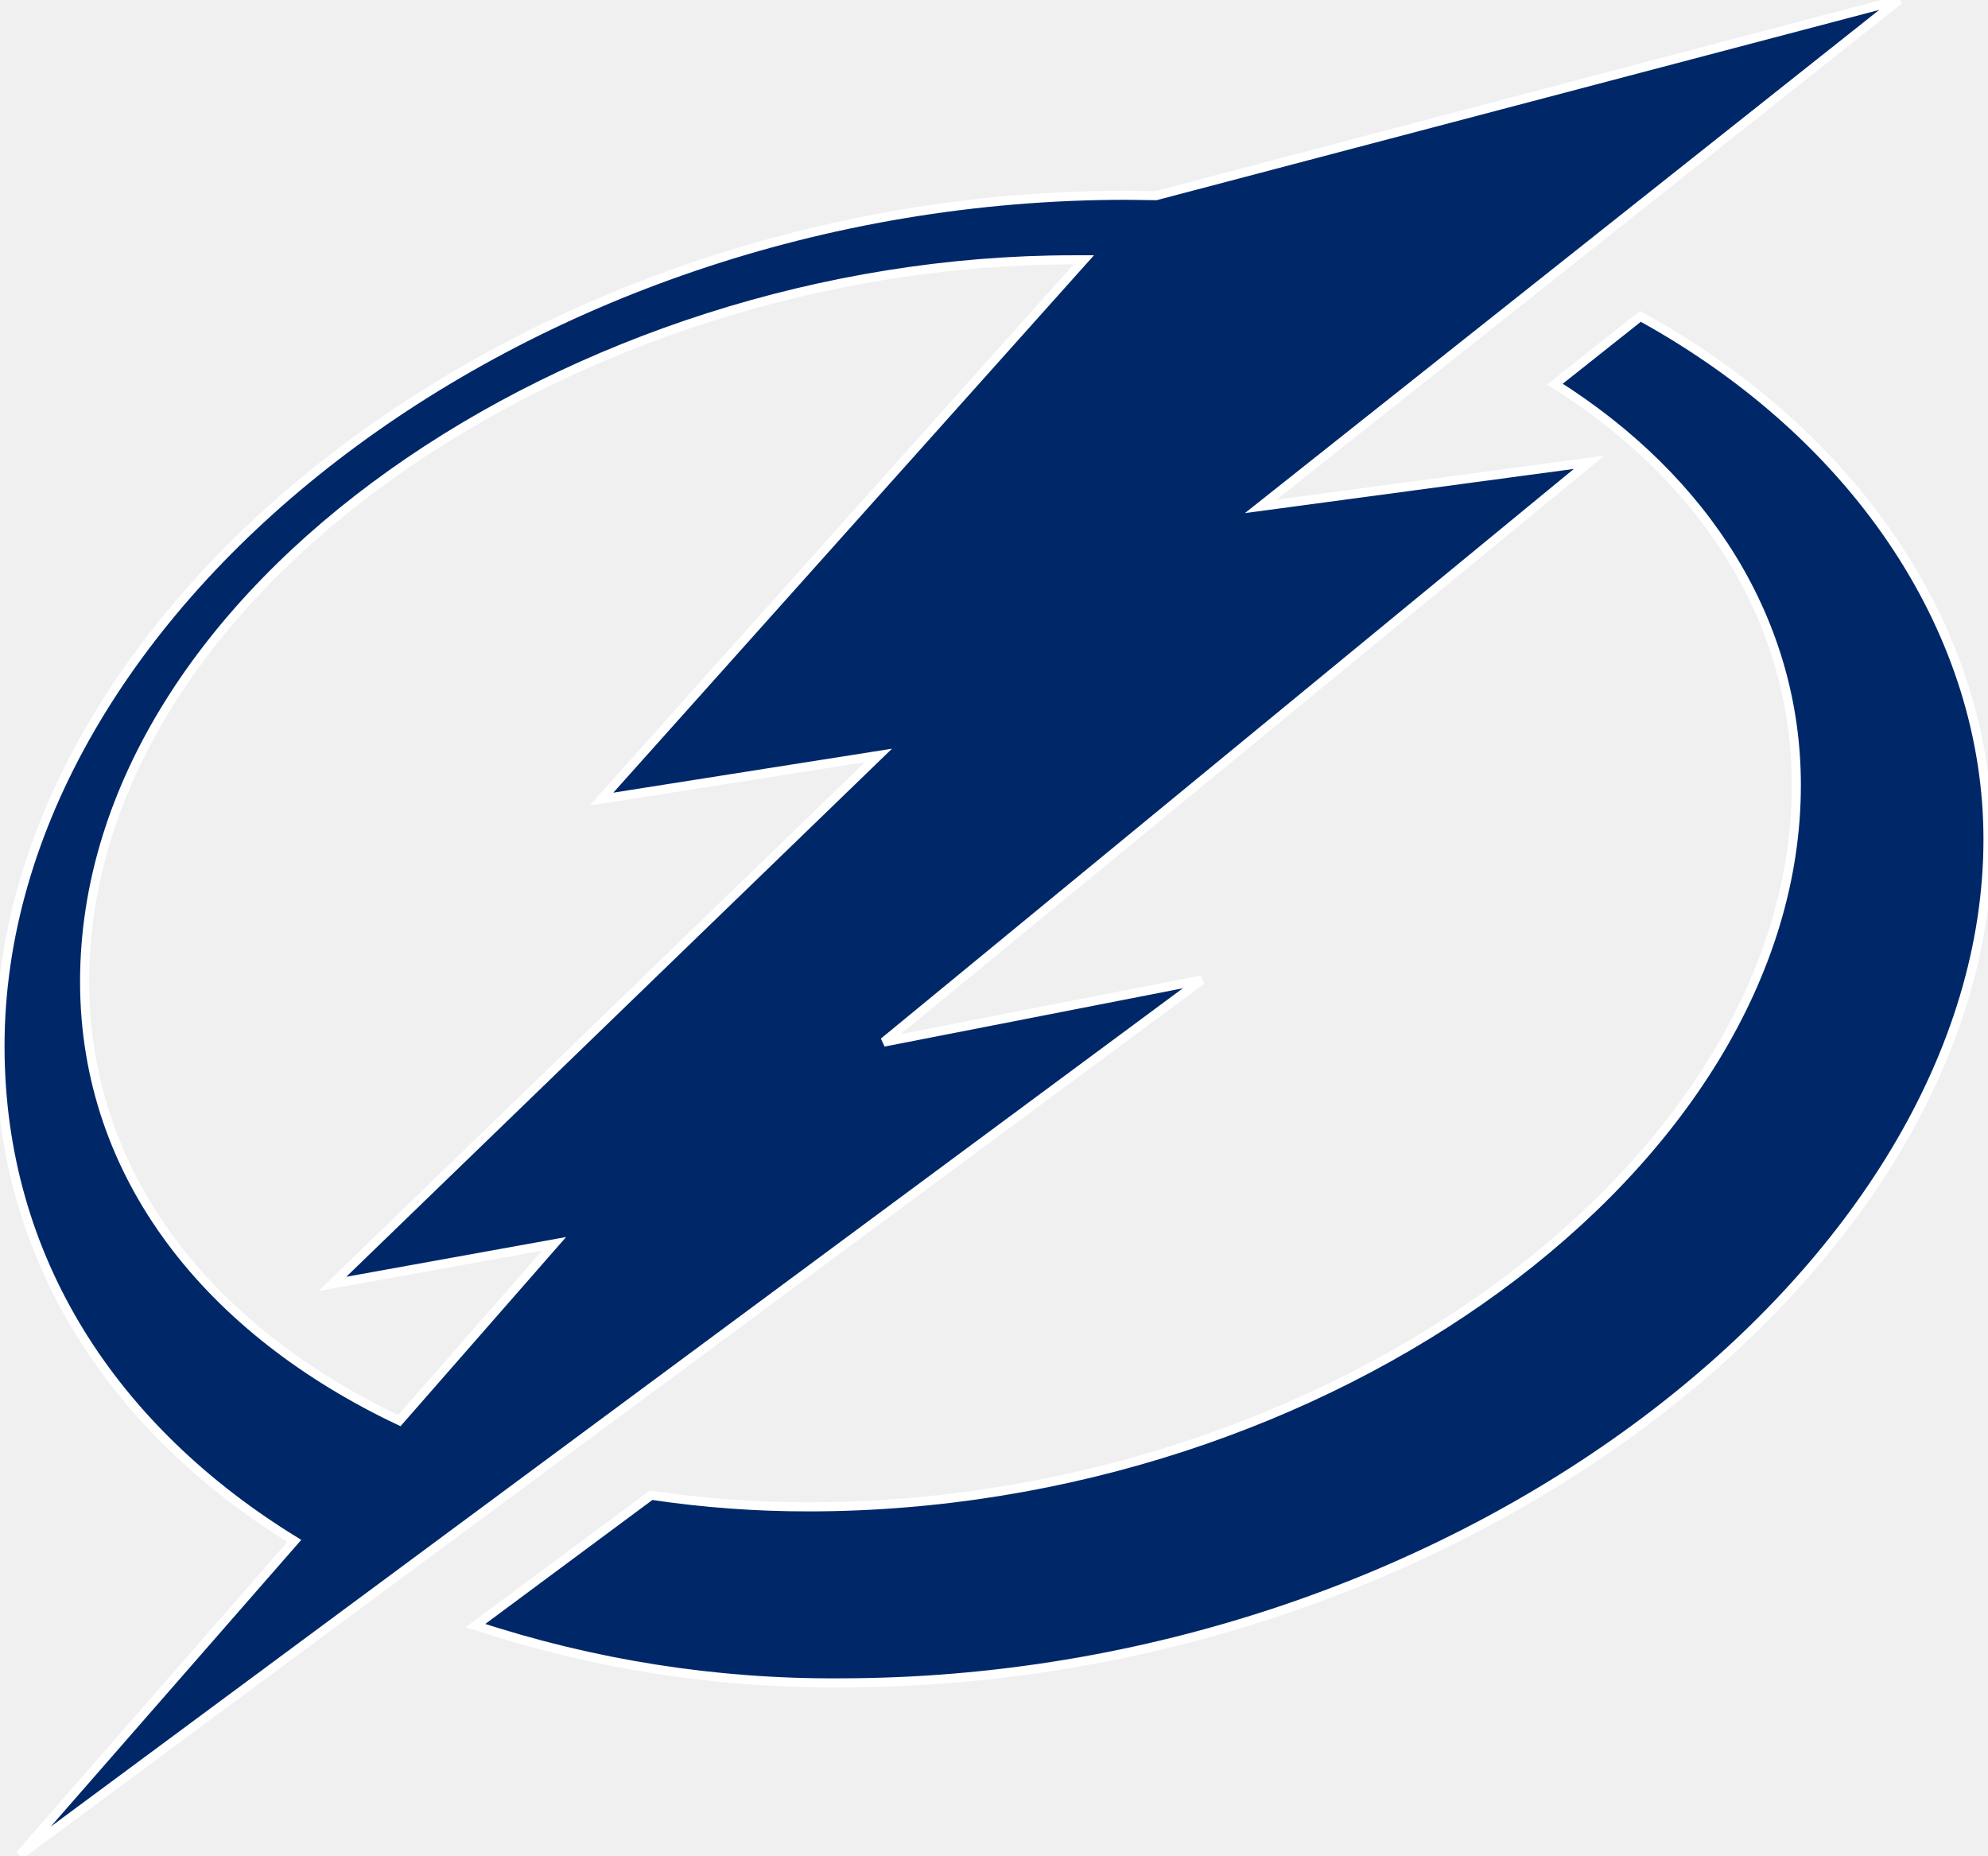
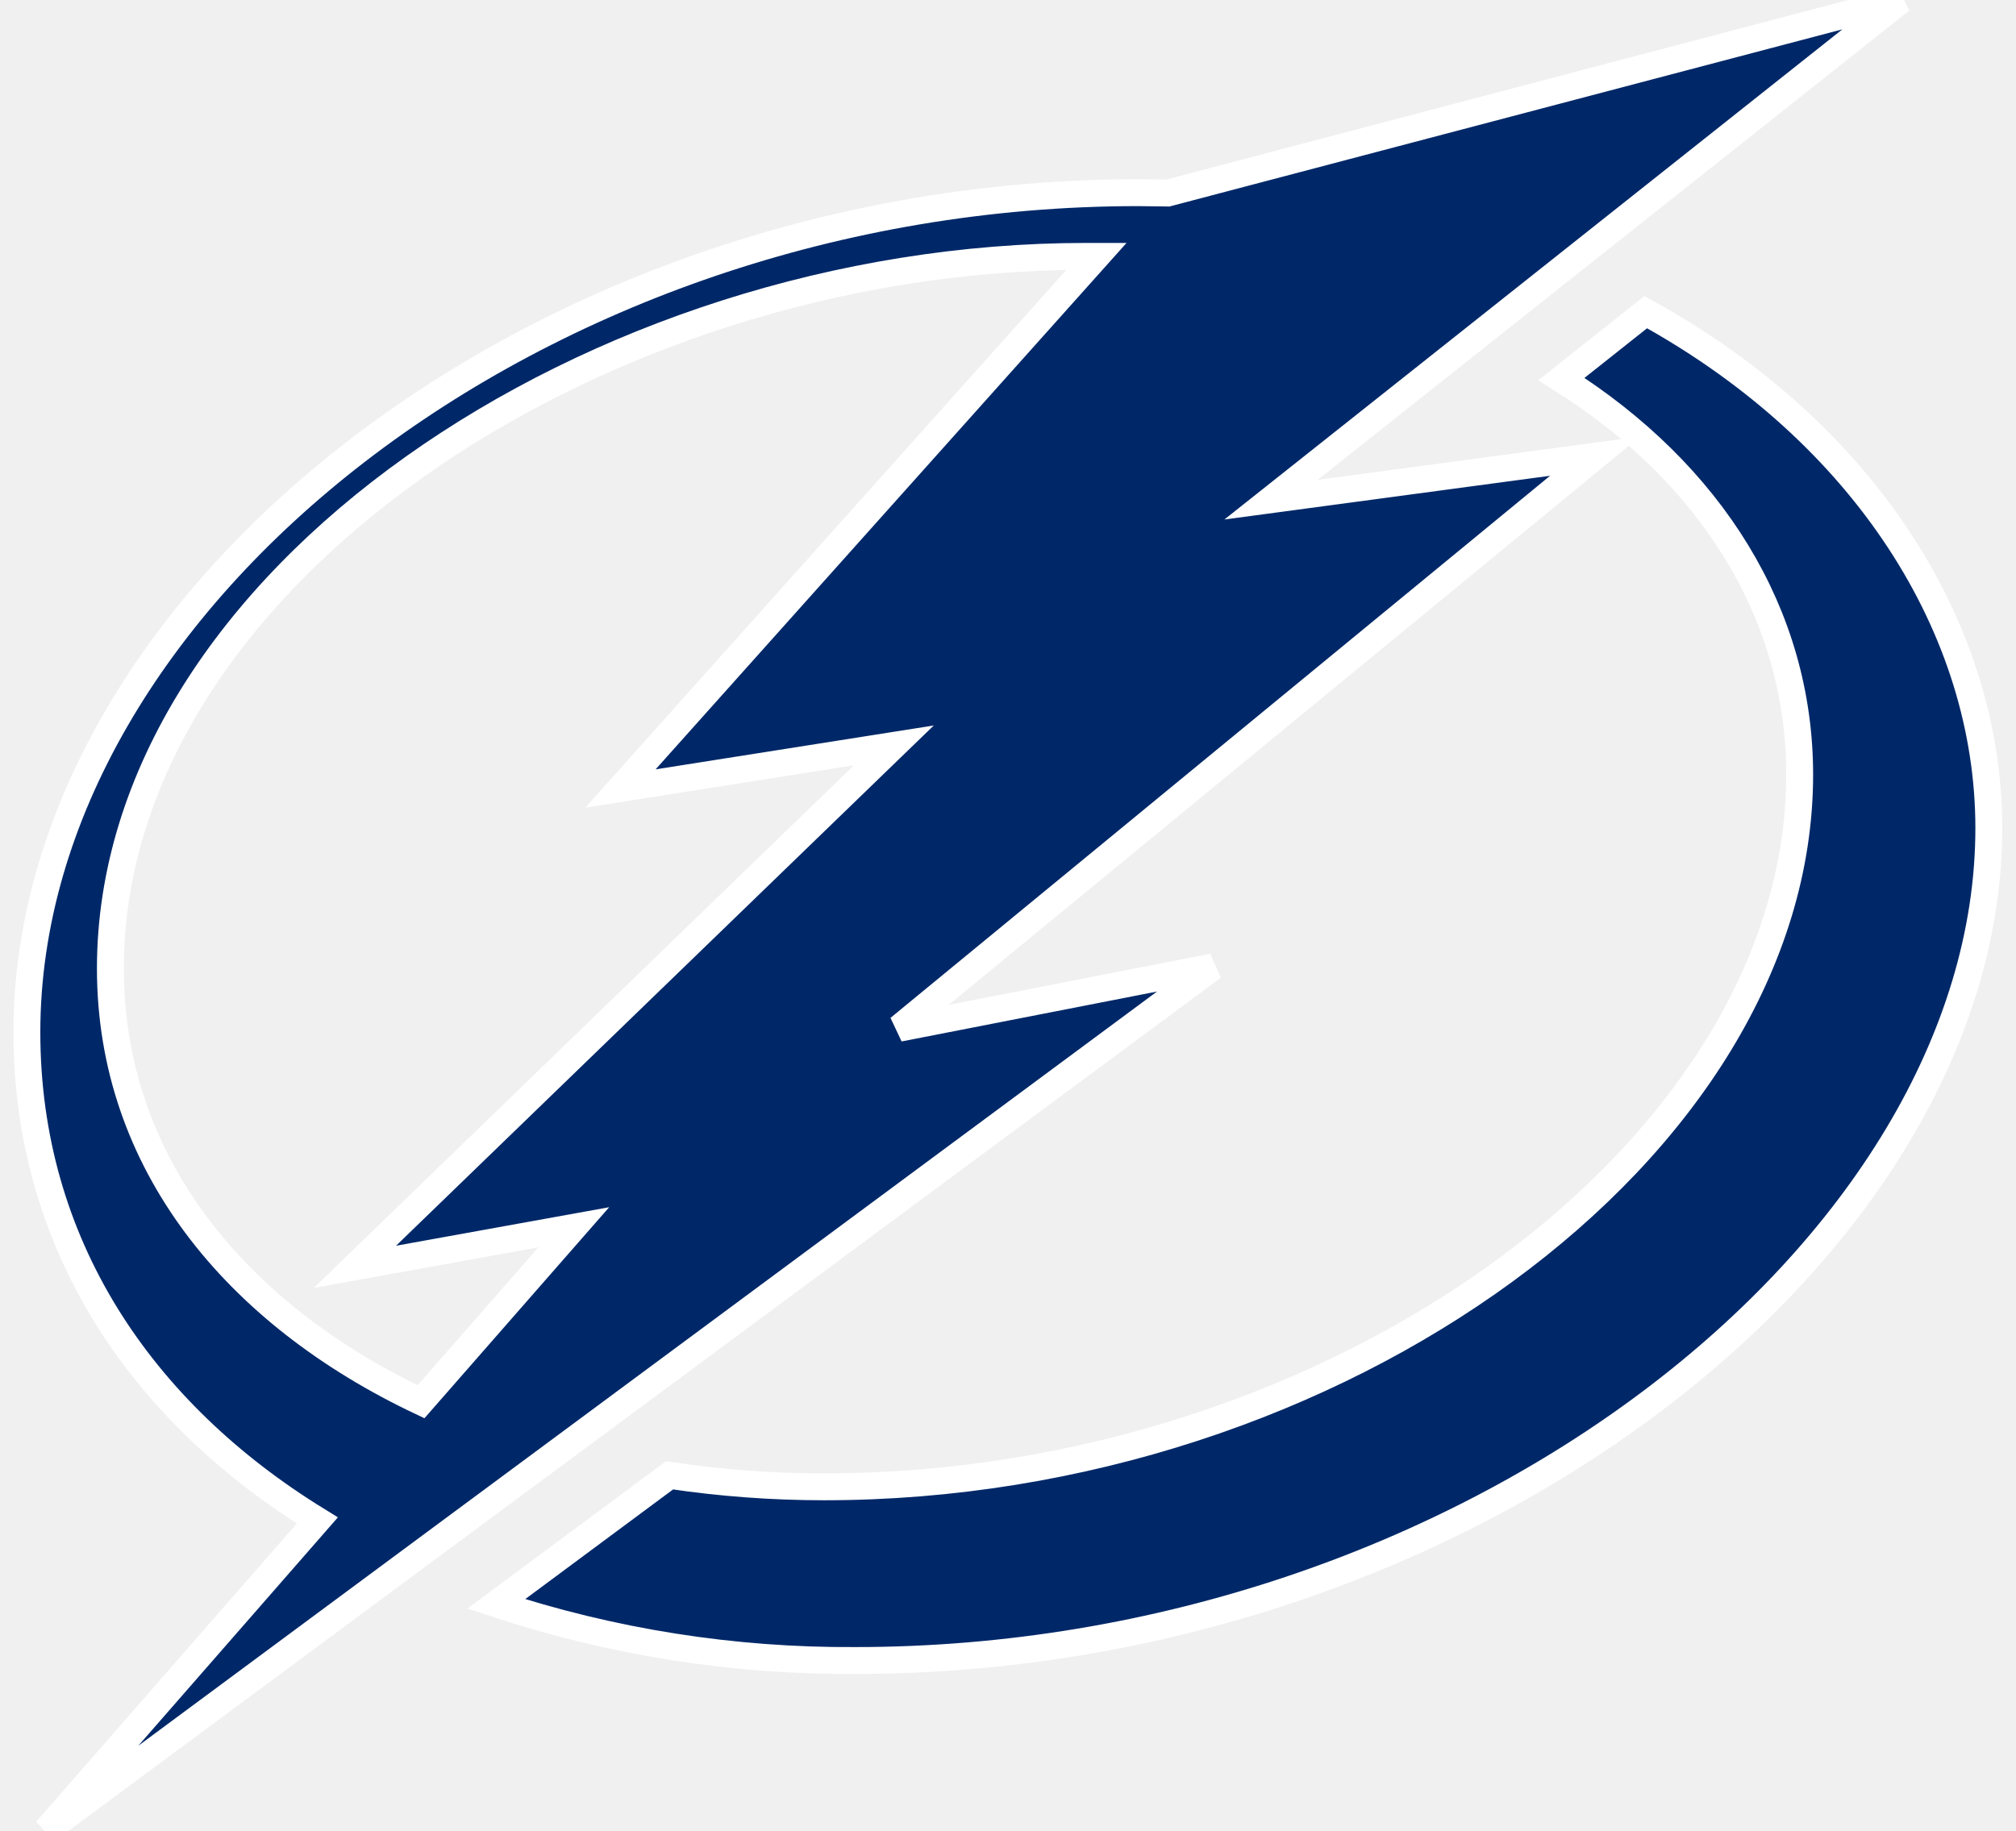
- <svg xmlns="http://www.w3.org/2000/svg" height="204.348" width="218.966" version="1.1" viewBox="0 0 218.966 204.348">
-   <path stroke="white" d="M218.966,92.436c0-22.215-13.823-44.12-38.29-57.59l-9.407,7.464c16.738,10.555,26.587,26.278,26.587,44.164,0,41.691-51.54,79.496-108.865,79.496a116.404,116.404,0,0,1-17.268-1.281L52.379,179.042a125.316,125.316,0,0,0,40.101,6.315C160.581,185.357,218.966,139.382,218.966,92.436Z" fill="#002868" />
-   <path stroke="white" d="M9.319,108.114c0-43.148,53.969-79.496,108.909-79.496h1.148L66.246,88.019l30.517-4.814L36.612,141.414l24.423-4.416-17.047,19.476C23.275,146.669,9.319,129.754,9.319,108.114Zm123.041-.177-35.022,6.845L175.023,50.921l-36.17,4.858L209.162,0,127.325,21.552c-1.06,0-2.164-.044-3.268-.044C56.972,21.508,0,67.085,0,115.224c0,23.584,12.675,42.353,32.417,54.499L2.164,204.348Z" fill="#002868" />
+ <svg xmlns="http://www.w3.org/2000/svg" height="204.348" width="225" version="1.1" viewBox="-3 0 225 204.348">
+   <path stroke="white" stroke-width="3" d="M218.966,92.436c0-22.215-13.823-44.12-38.29-57.59l-9.407,7.464c16.738,10.555,26.587,26.278,26.587,44.164,0,41.691-51.54,79.496-108.865,79.496a116.404,116.404,0,0,1-17.268-1.281L52.379,179.042a125.316,125.316,0,0,0,40.101,6.315C160.581,185.357,218.966,139.382,218.966,92.436Z" fill="#002868" />
+   <path stroke="white" stroke-width="3" d="M9.319,108.114c0-43.148,53.969-79.496,108.909-79.496h1.148L66.246,88.019l30.517-4.814L36.612,141.414l24.423-4.416-17.047,19.476C23.275,146.669,9.319,129.754,9.319,108.114Zm123.041-.177-35.022,6.845L175.023,50.921l-36.17,4.858L209.162,0,127.325,21.552c-1.06,0-2.164-.044-3.268-.044C56.972,21.508,0,67.085,0,115.224c0,23.584,12.675,42.353,32.417,54.499L2.164,204.348Z" fill="#002868" />
</svg>
